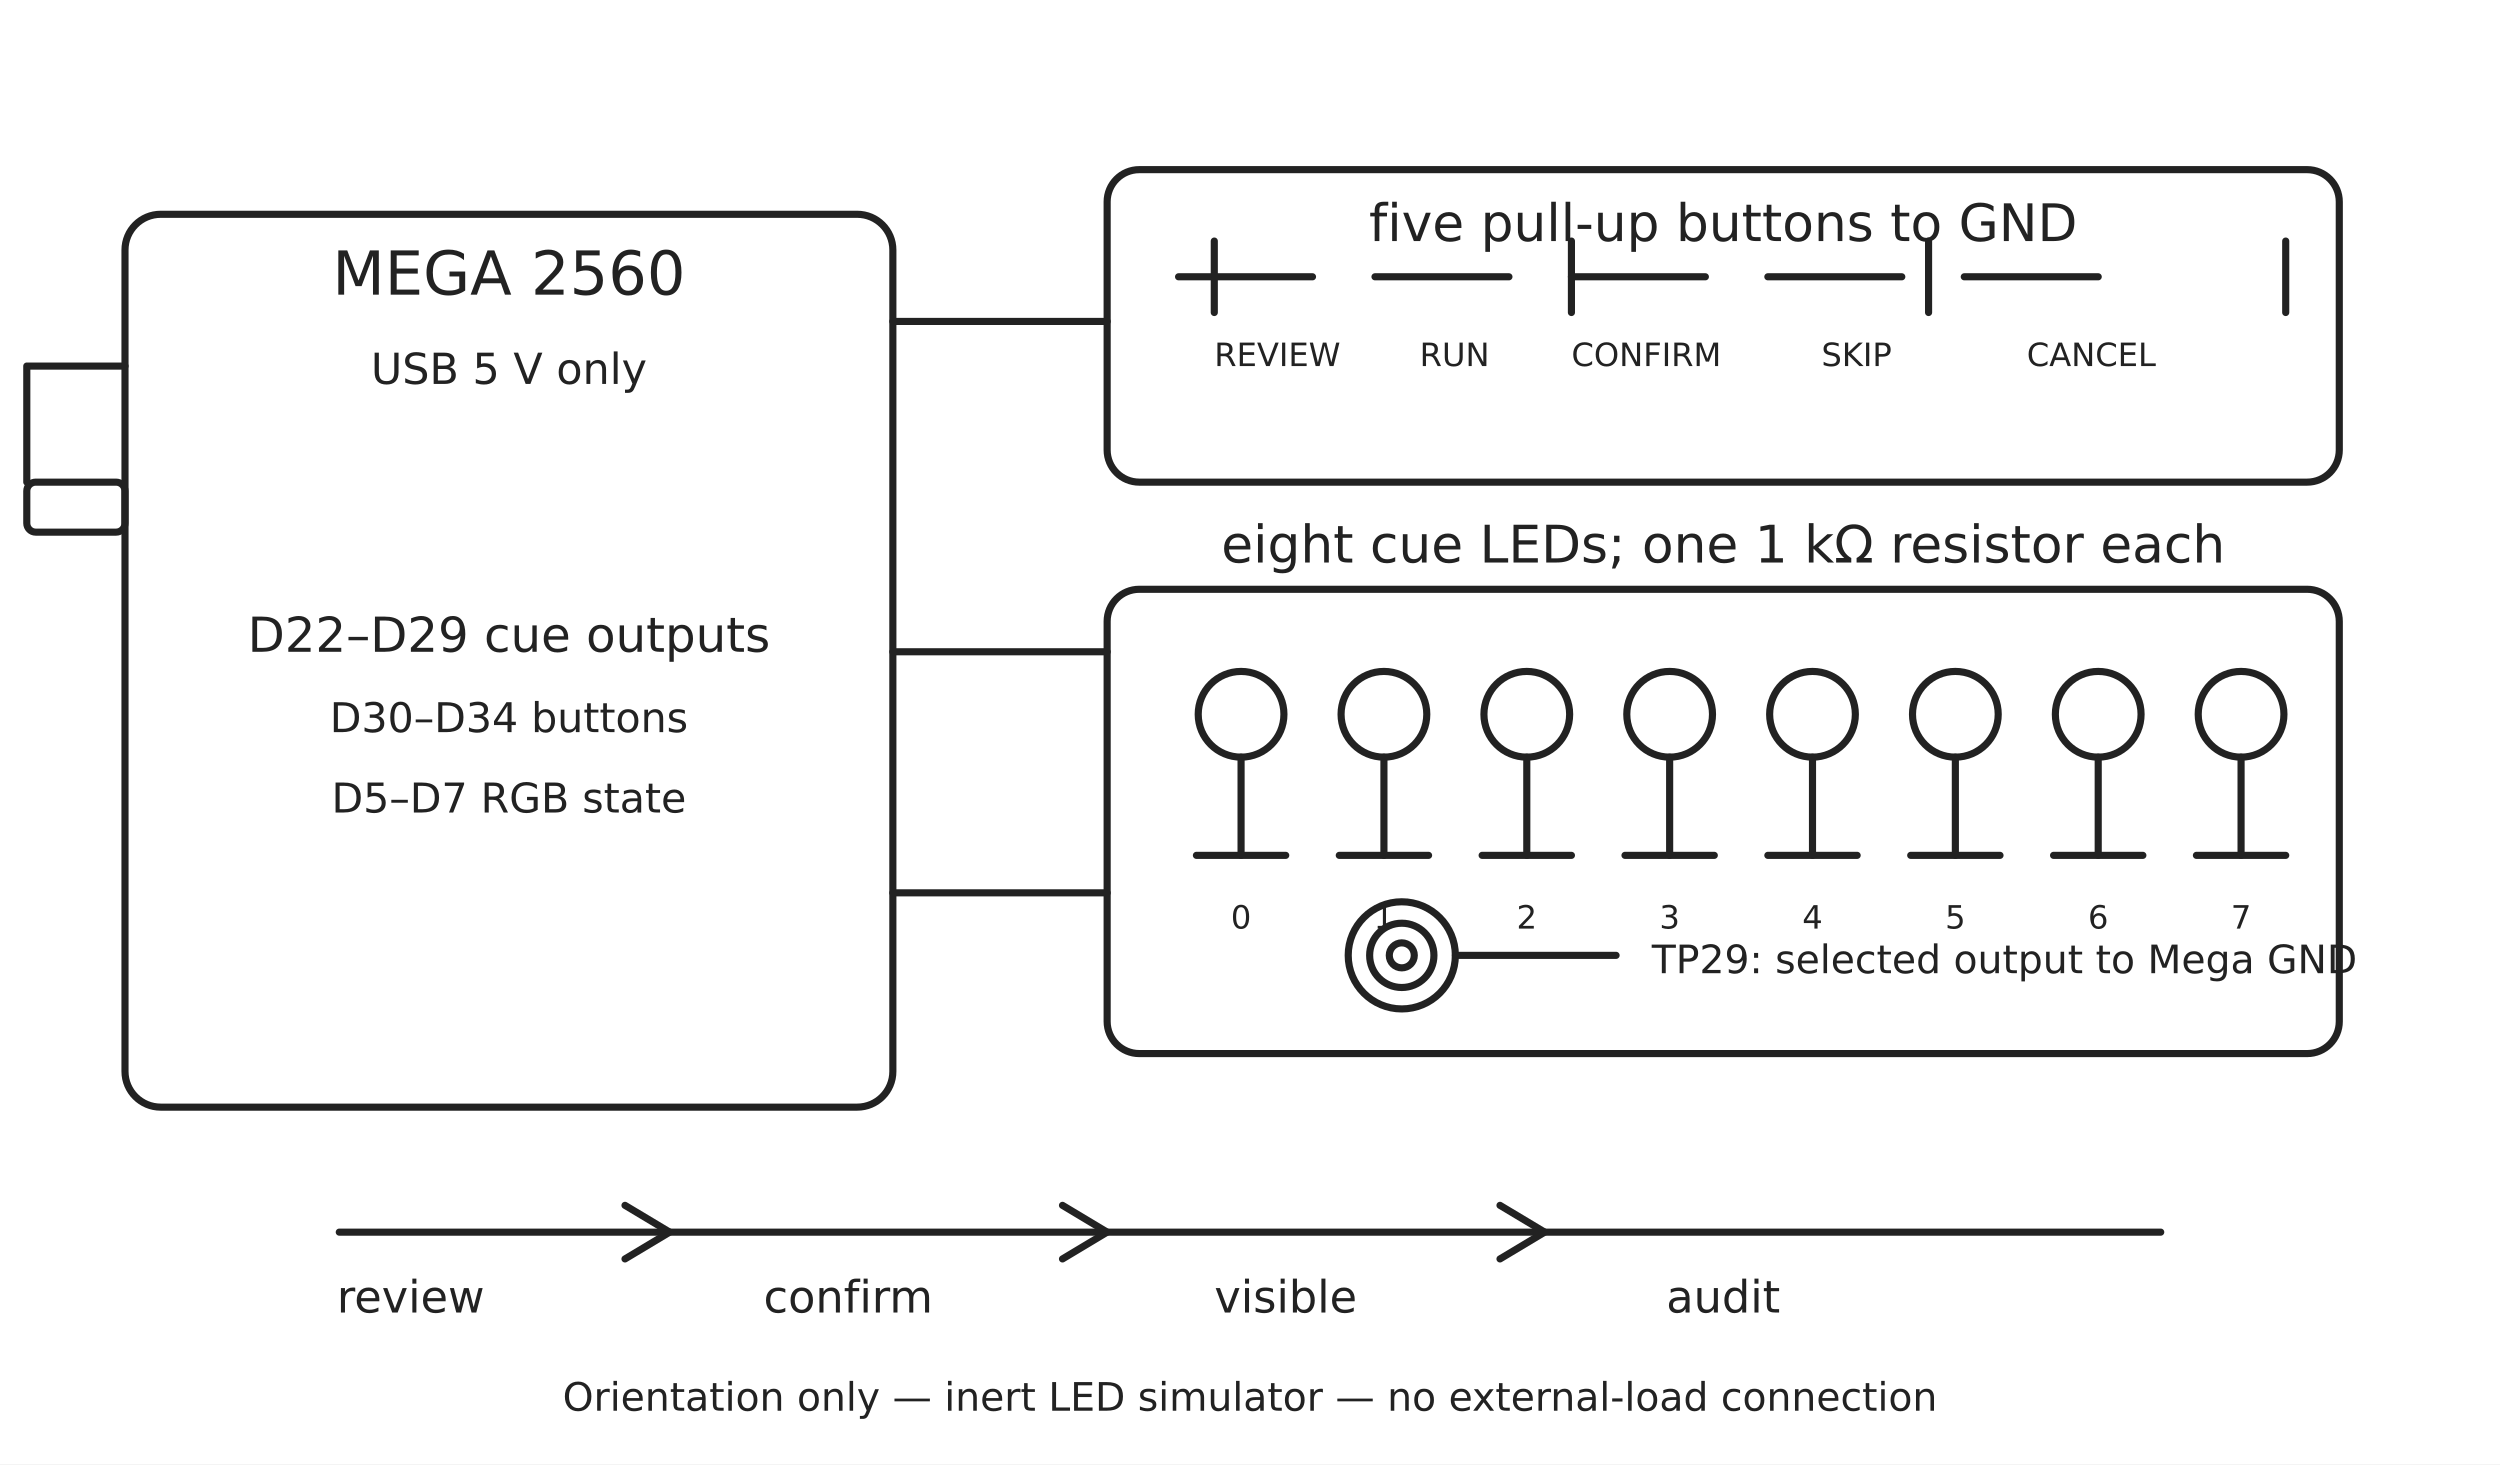
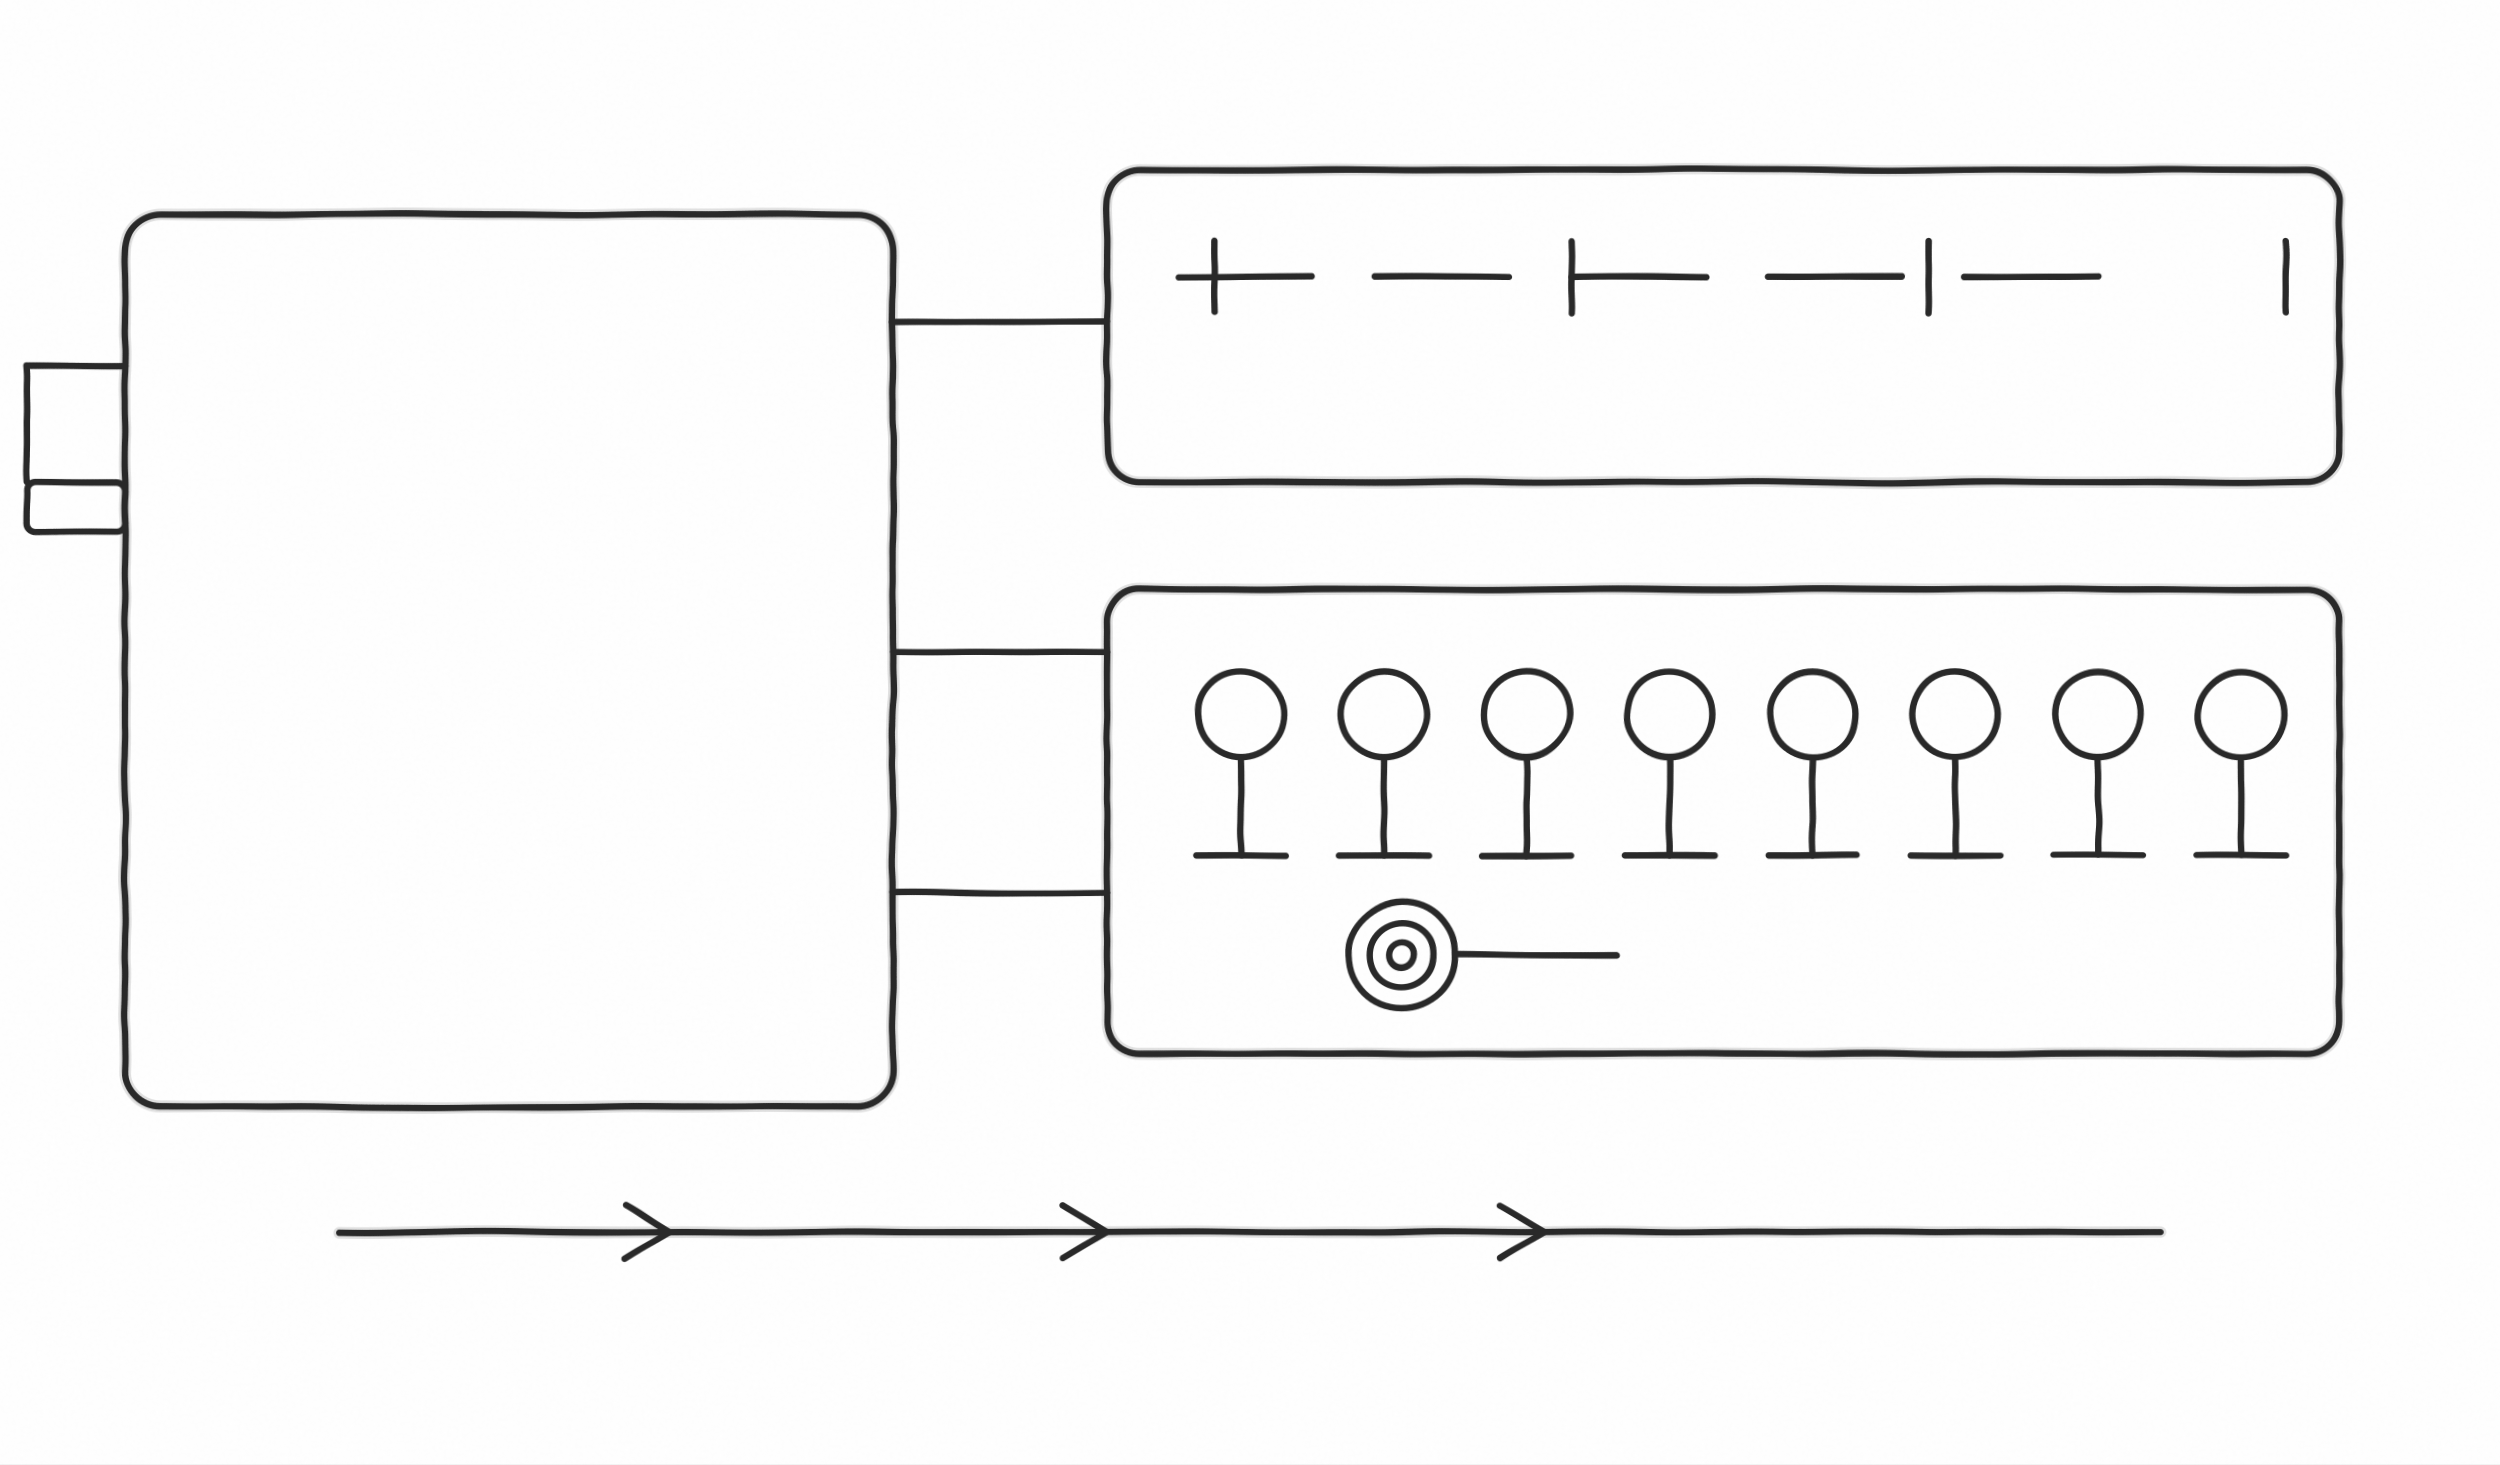
<svg xmlns="http://www.w3.org/2000/svg" width="1400" height="820" viewBox="0 0 1400 820" role="img" aria-labelledby="title description">
+   <defs>
+     <filter id="graphite" x="-3%" y="-3%" width="106%" height="106%">
+       <feTurbulence type="fractalNoise" baseFrequency="0.013 0.038" numOctaves="2" seed="29" result="grain" />
+       <feDisplacementMap in="SourceGraphic" in2="grain" scale="2.1" xChannelSelector="R" yChannelSelector="G" />
+     </filter>
+     <filter id="paper">
+       <feTurbulence type="fractalNoise" baseFrequency="0.46" numOctaves="3" seed="129" />
+       <feColorMatrix values="0 0 0 0 0.3  0 0 0 0 0.3                              0 0 0 0 0.3  0 0 0 .10 0" />
+     </filter>
+   </defs>
  <rect width="1400" height="820" fill="#fff" />
-   <g fill="none" stroke="#222" stroke-width="4" stroke-linecap="round" stroke-linejoin="round">
+   <rect width="1400" height="820" filter="url(#paper)" opacity=".22" />
+   <g fill="none" stroke="#333" stroke-width="6.5" opacity=".15" stroke-linecap="round" stroke-linejoin="round" filter="url(#graphite)">
+     <rect x="70" y="120" width="430" height="500" rx="20" />
+     <rect x="620" y="95" width="690" height="175" rx="18" />
+     <rect x="620" y="330" width="690" height="260" rx="18" />
+     <path d="M190 690H1210" />
+   </g>
+   <g fill="none" stroke="#292929" stroke-width="3.6" stroke-linecap="round" stroke-linejoin="round" filter="url(#graphite)">
    <rect x="70" y="120" width="430" height="500" rx="20" />
    <path d="M70 205H15M15 205V270" />
    <rect x="15" y="270" width="55" height="28" rx="5" />
    <rect x="620" y="95" width="690" height="175" rx="18" />
    <rect x="620" y="330" width="690" height="260" rx="18" />
    <path d="M500 180H620M500 365H620M500 500H620" />
    <path d="M660 155h75m35 0h75m35 0h75m35 0h75m35 0h75" />
    <path d="M680 135v40m200-40v40m200-40v40m200-40v40" />
    <circle cx="695" cy="400" r="24" />
    <circle cx="775" cy="400" r="24" />
    <circle cx="855" cy="400" r="24" />
    <circle cx="935" cy="400" r="24" />
    <circle cx="1015" cy="400" r="24" />
    <circle cx="1095" cy="400" r="24" />
    <circle cx="1175" cy="400" r="24" />
    <circle cx="1255" cy="400" r="24" />
    <path d="M695 424v55m80-55v55m80-55v55m80-55v55m80-55v55m80-55v55m80-55v55m80-55v55" />
    <path d="M670 479h50m30 0h50m30 0h50m30 0h50m30 0h50m30 0h50m30 0h50m30 0h50" />
    <circle cx="785" cy="535" r="30" />
    <circle cx="785" cy="535" r="18" />
    <circle cx="785" cy="535" r="7" />
    <path d="M815 535h90" />
    <path d="M190 690H1210" />
    <path d="M350 675l25 15-25 15M595 675l25 15-25 15M840 675l25 15-25 15" />
  </g>
-   <g fill="#222" font-family="DejaVu Sans, sans-serif">
+   <g display="none" fill="#222" font-family="DejaVu Sans, sans-serif">
    <text x="285" y="165" font-size="34" text-anchor="middle">MEGA 2560</text>
    <text x="285" y="215" font-size="24" text-anchor="middle">USB 5 V only</text>
    <text x="285" y="365" font-size="27" text-anchor="middle">D22–D29 cue outputs</text>
    <text x="285" y="410" font-size="23" text-anchor="middle">D30–D34 buttons</text>
    <text x="285" y="455" font-size="23" text-anchor="middle">D5–D7 RGB state</text>
    <text x="965" y="135" font-size="29" text-anchor="middle">five pull-up buttons to GND</text>
    <text x="680" y="205" font-size="18">REVIEW</text>
    <text x="795" y="205" font-size="18">RUN</text>
    <text x="880" y="205" font-size="18">CONFIRM</text>
    <text x="1020" y="205" font-size="18">SKIP</text>
    <text x="1135" y="205" font-size="18">CANCEL</text>
    <text x="965" y="315" font-size="29" text-anchor="middle">eight cue LEDs; one 1 kΩ resistor each</text>
    <text x="695" y="520" font-size="18" text-anchor="middle">0</text>
    <text x="775" y="520" font-size="18" text-anchor="middle">1</text>
    <text x="855" y="520" font-size="18" text-anchor="middle">2</text>
    <text x="935" y="520" font-size="18" text-anchor="middle">3</text>
    <text x="1015" y="520" font-size="18" text-anchor="middle">4</text>
    <text x="1095" y="520" font-size="18" text-anchor="middle">5</text>
    <text x="1175" y="520" font-size="18" text-anchor="middle">6</text>
    <text x="1255" y="520" font-size="18" text-anchor="middle">7</text>
    <text x="925" y="545" font-size="22">TP29: selected output to Mega GND</text>
    <text x="230" y="735" font-size="25" text-anchor="middle">review</text>
    <text x="475" y="735" font-size="25" text-anchor="middle">confirm</text>
    <text x="720" y="735" font-size="25" text-anchor="middle">visible</text>
    <text x="965" y="735" font-size="25" text-anchor="middle">audit</text>
    <text x="700" y="790" font-size="22" text-anchor="middle">
      Orientation only — inert LED simulator — no external-load connection
    </text>
  </g>
</svg>
